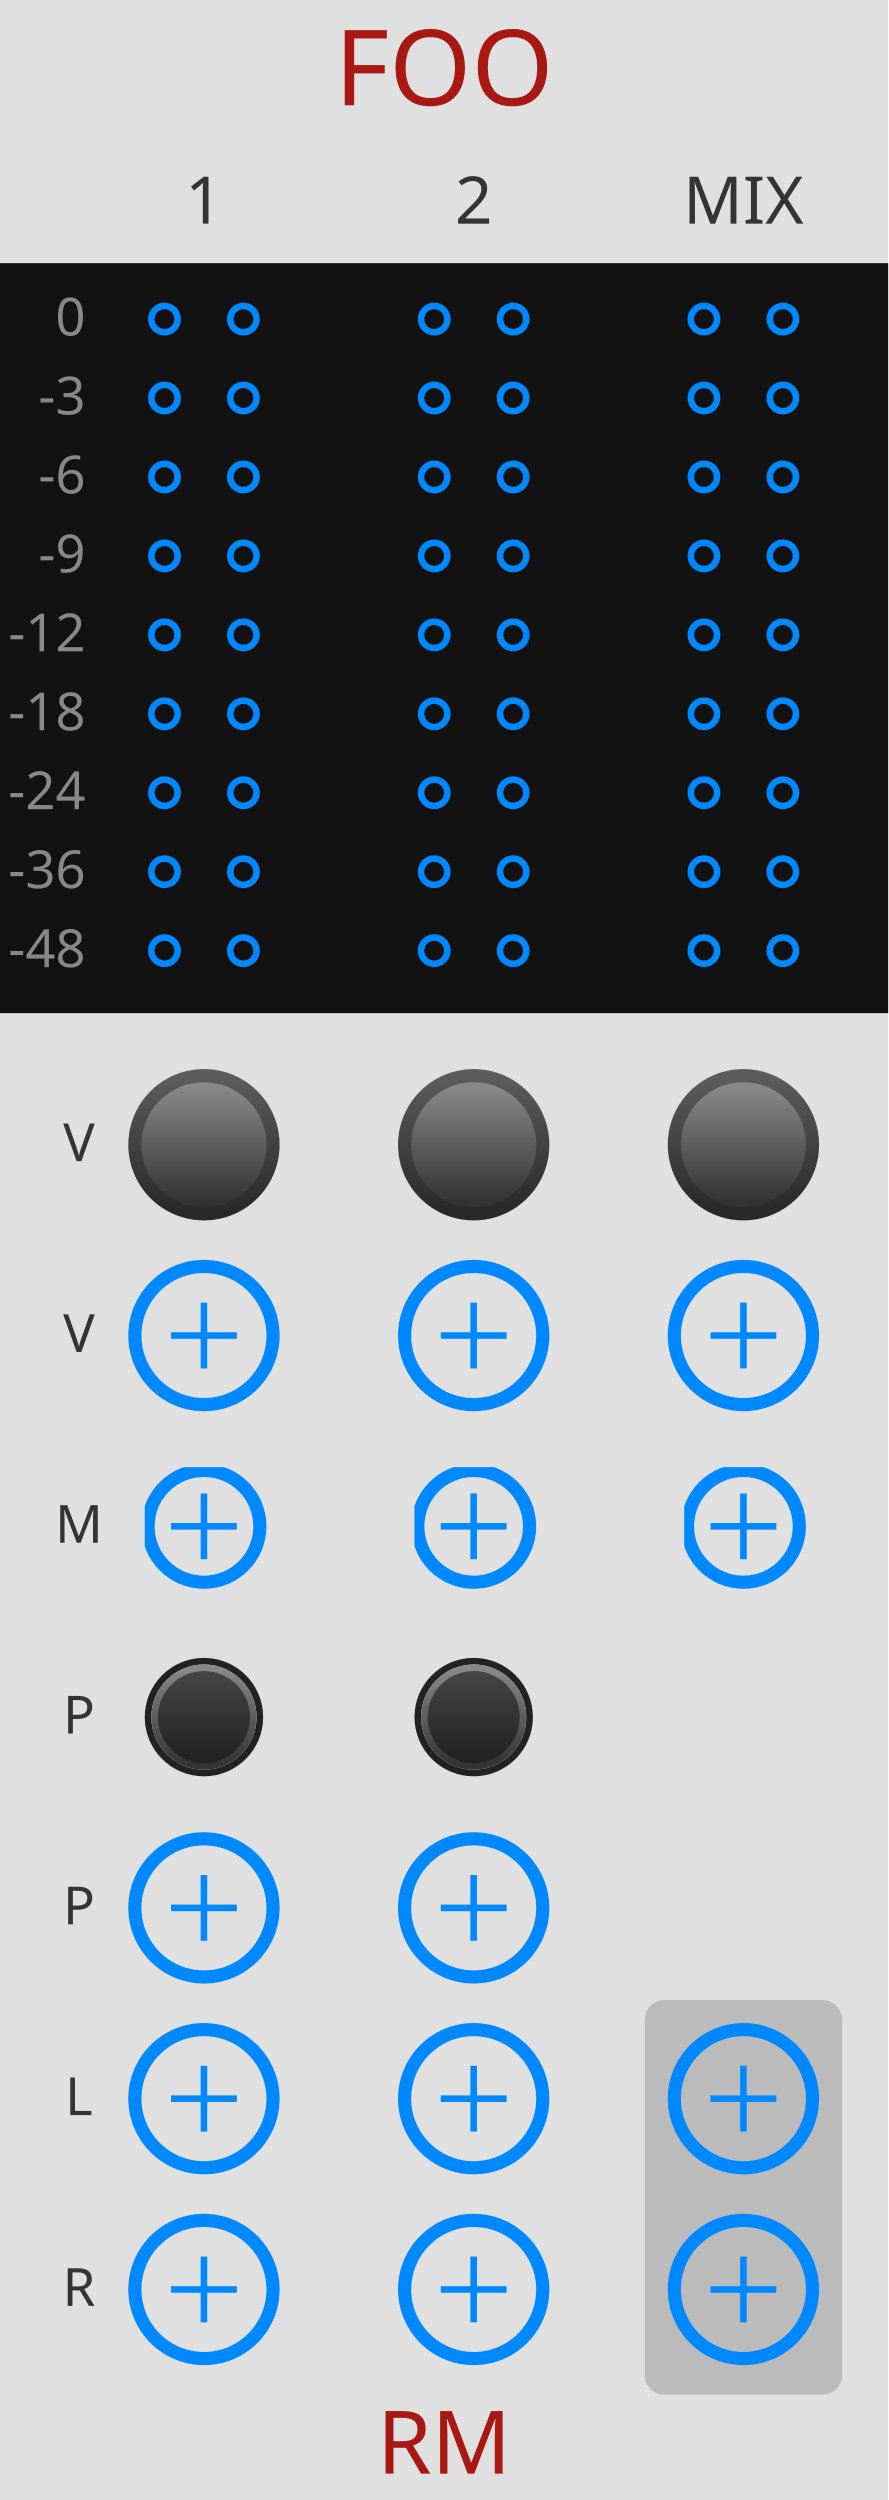
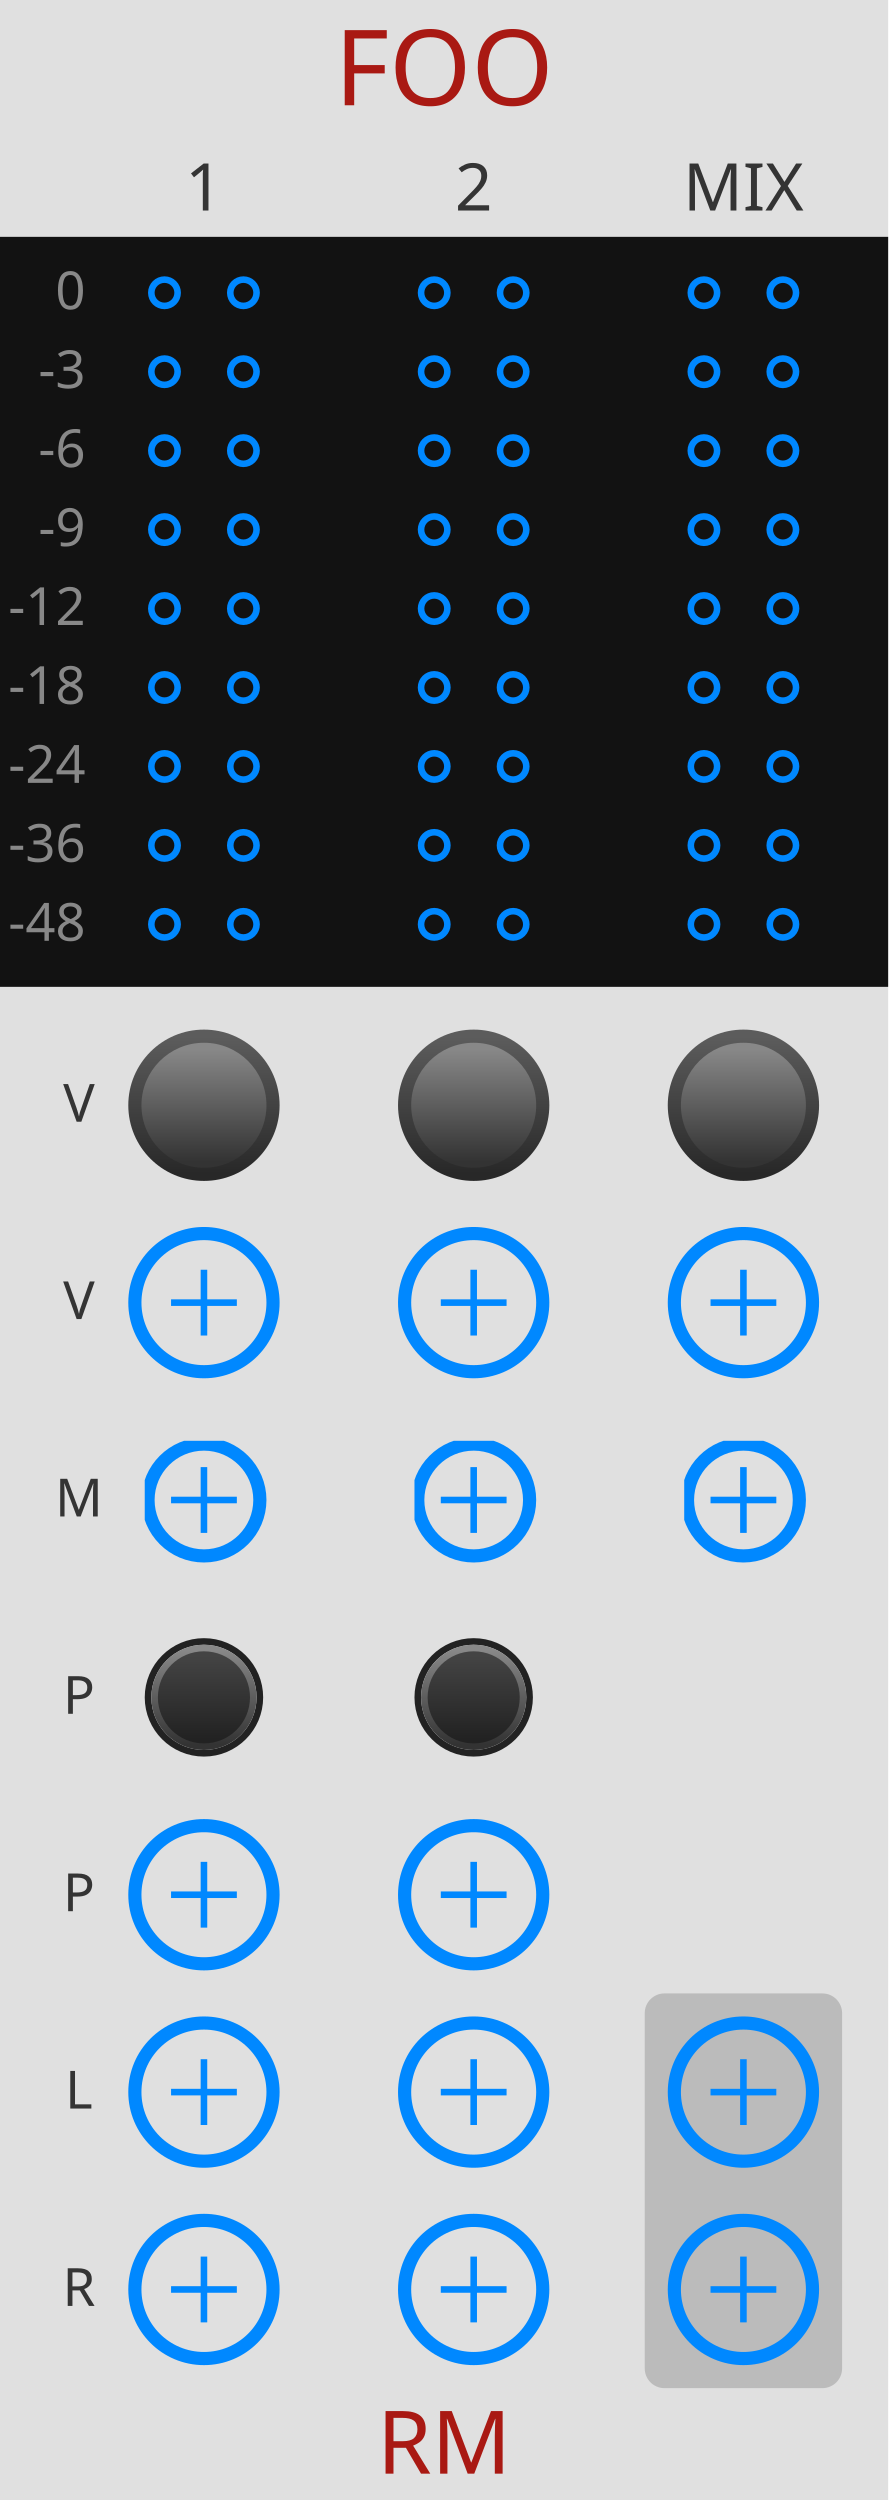
<svg xmlns="http://www.w3.org/2000/svg" xmlns:xlink="http://www.w3.org/1999/xlink" version="1.1" width="135" height="380" viewBox="0 0 135 380">
  <style>
    text.title {
      fill: #a91913;
      font-family: 'DIN Alternate';
      font-size: 12pt;
    }
    text.logo {
      fill: #a91913;
      font-family: 'DIN Alternate';
      font-size: 10pt;
    }
    text.big-label {
      fill: #343434;
      font-family: 'DIN Alternate';
      font-size: 7.5pt;
    }
    text.label {
      fill: #343434;
      font-family: 'DIN Alternate';
      font-size: 6pt;
    }
    text.led-label {
      fill: #888;
      font-family: 'DIN Alternate';
      font-size: 6pt;
    }
    .background {
      fill: #e0e0e0;
    }
    .output {
      fill: #bbbbbb;
    }
    polyline.icon {
      stroke: #343434;
      stroke-width: 1.2;
      fill: none;
    }
    polyline.connect {
      stroke: #343434;
      stroke-width: 1;
      fill: none;
    }

    .blueprint {
      stroke: #08f;
      fill: none;
    }
  </style>
  <defs>
    <linearGradient id="smallKnobMediumGradient">
      <stop offset="5%" stop-color="#888" />
      <stop offset="95%" stop-color="#333" />
    </linearGradient>
    <linearGradient id="smallKnobDarkGradient">
      <stop offset="5%" stop-color="#444" />
      <stop offset="95%" stop-color="#222" />
    </linearGradient>
    <linearGradient id="bigKnobDarkGradient">
      <stop offset="5%" stop-color="#5c5c5c" />
      <stop offset="95%" stop-color="#282828" />
    </linearGradient>
    <linearGradient id="bigKnobMediumGradient">
      <stop offset="5%" stop-color="#888" />
      <stop offset="95%" stop-color="#333" />
    </linearGradient>
    <symbol id="knob18">
      <g transform="translate(9 9)">
        <circle r="8.5" stroke="#222" fill="none" />
        <circle r="8" fill="url('#smallKnobMediumGradient')" transform="rotate(90)" />
        <circle r="7" fill="url('#smallKnobDarkGradient')" transform="rotate(90)" />
      </g>
    </symbol>
    <symbol id="knob24">
      <g transform="translate(12 12)">
        <circle r="11.5" fill="url('#bigKnobDarkGradient')" transform="rotate(90)" />
        <circle r="9.5" fill="url('#bigKnobMediumGradient')" transform="rotate(90)" />
      </g>
    </symbol>
    <symbol id="toggleButton">
      <g transform="translate(9 9)">
        <polyline points="-5,0 5,0" stroke-width="1" class="blueprint" />
        <polyline points="0,-5 0,5" stroke-width="1" class="blueprint" />
        <circle cx="0" cy="0" r="8.5" stroke-width="2" class="blueprint" />
      </g>
    </symbol>
    <symbol id="port">
      <g transform="translate(12 12)">
        <polyline points="-5,0 5,0" stroke-width="1" class="blueprint" />
        <polyline points="0,-5 0,5" stroke-width="1" class="blueprint" />
        <circle cx="0" cy="0" r="10.5" stroke-width="2" class="blueprint" />
      </g>
    </symbol>
    <symbol id="led-strip">
      <g transform="translate(5 2.5)">
        <circle cx="0" cy="0" r="2" stroke-width="1" class="blueprint" />
        <circle cx="0" cy="12" r="2" stroke-width="1" class="blueprint" />
        <circle cx="0" cy="24" r="2" stroke-width="1" class="blueprint" />
        <circle cx="0" cy="36" r="2" stroke-width="1" class="blueprint" />
        <circle cx="0" cy="48" r="2" stroke-width="1" class="blueprint" />
        <circle cx="0" cy="60" r="2" stroke-width="1" class="blueprint" />
        <circle cx="0" cy="72" r="2" stroke-width="1" class="blueprint" />
        <circle cx="0" cy="84" r="2" stroke-width="1" class="blueprint" />
        <circle cx="0" cy="96" r="2" stroke-width="1" class="blueprint" />
      </g>
    </symbol>
    <symbol id="led-strip-labels">
      <g transform="translate(8 2.5)">
        <text x="0" y="0" class="label" text-anchor="right">0</text>
        <text x="0" y="12" class="label" text-anchor="right">3</text>
        <text x="0" y="24" class="label" text-anchor="right">6</text>
        <text x="0" y="36" class="label" text-anchor="right">9</text>
        <text x="0" y="48" class="label" text-anchor="right">12</text>
        <text x="0" y="60" class="label" text-anchor="right">18</text>
        <text x="0" y="72" class="label" text-anchor="right">24</text>
        <text x="0" y="84" class="label" text-anchor="right">36</text>
        <text x="0" y="96" class="label" text-anchor="right">48</text>
      </g>
    </symbol>
  </defs>
  <rect class="background" width="100%" height="100%" />
  <text class="title" x="50%" y="16" text-anchor="middle">FOO</text>
  <text class="logo" x="50%" y="376" text-anchor="middle">RM</text>
-   <rect x="0" y="40" width="135" height="114" fill="#121212" />
-   <g transform="translate(31 40)">
+   <rect x="0" y="36" width="135" height="114" fill="#121212" />
+   <g transform="translate(31 36)">
    <g transform="translate(-18 11)">
      <text x="0" y="0" class="led-label" text-anchor="end">0</text>
      <text x="0" y="12" class="led-label" text-anchor="end">-3</text>
      <text x="0" y="24" class="led-label" text-anchor="end">-6</text>
      <text x="0" y="36" class="led-label" text-anchor="end">-9</text>
      <text x="0" y="48" class="led-label" text-anchor="end">-12</text>
      <text x="0" y="60" class="led-label" text-anchor="end">-18</text>
      <text x="0" y="72" class="led-label" text-anchor="end">-24</text>
      <text x="0" y="84" class="led-label" text-anchor="end">-36</text>
      <text x="0" y="96" class="led-label" text-anchor="end">-48</text>
    </g>
  </g>
  <g transform="translate(12 0)">
-     <g transform="translate(0 174)">
+     <g transform="translate(0 168)">
      <text x="0" y="2.5" class="label" text-anchor="middle">V</text>
    </g>
-     <g transform="translate(0 203)">
+     <g transform="translate(0 198)">
      <text x="0" y="2.5" class="label" text-anchor="middle">V</text>
    </g>
-     <g transform="translate(0 232)">
+     <g transform="translate(0 228)">
      <text x="0" y="2.5" class="label" text-anchor="middle">M</text>
    </g>
-     <g transform="translate(0 261)">
+     <g transform="translate(0 258)">
      <text x="0" y="2.5" class="label" text-anchor="middle">P</text>
    </g>
-     <g transform="translate(0 290)">
+     <g transform="translate(0 288)">
      <text x="0" y="2.5" class="label" text-anchor="middle">P</text>
    </g>
-     <g transform="translate(0 319)">
+     <g transform="translate(0 318)">
      <text x="0" y="2.5" class="label" text-anchor="middle">L</text>
    </g>
    <g transform="translate(0 348)">
      <text x="0" y="2.5" class="label" text-anchor="middle">R</text>
    </g>
  </g>
-   <g transform="translate(31 34)">
+   <g transform="translate(31 32)">
    <text x="0" y="0" class="big-label" text-anchor="middle">1</text>
  </g>
-   <g transform="translate(31 40)">
+   <g transform="translate(31 36)">
    <g transform="translate(-6 6)">
      <use xlink:href="#led-strip" transform="translate(-5 0)" />
    </g>
    <g transform="translate(6 6)">
      <use xlink:href="#led-strip" transform="translate(-5 0)" />
    </g>
  </g>
-   <g transform="translate(31 174)">
+   <g transform="translate(31 168)">
    <use xlink:href="#knob24" transform="translate(-12 -12)" />
  </g>
-   <g transform="translate(31 203)">
-     <use xlink:href="#port" transform="translate(-12 -12)" />
-   </g>
-   <g transform="translate(31 232)">
+   <g transform="translate(31 198)">
+     <use xlink:href="#port" transform="translate(-12 -12)" />
+   </g>
+   <g transform="translate(31 228)">
    <use xlink:href="#toggleButton" transform="translate(-9 -9)" />
  </g>
-   <g transform="translate(31 261)">
+   <g transform="translate(31 258)">
    <use xlink:href="#knob18" transform="translate(-9 -9)" />
  </g>
-   <g transform="translate(31 290)">
-     <use xlink:href="#port" transform="translate(-12 -12)" />
-   </g>
-   <g transform="translate(31 319)">
+   <g transform="translate(31 288)">
+     <use xlink:href="#port" transform="translate(-12 -12)" />
+   </g>
+   <g transform="translate(31 318)">
    <use xlink:href="#port" transform="translate(-12 -12)" />
  </g>
  <g transform="translate(31 348)">
    <use xlink:href="#port" transform="translate(-12 -12)" />
  </g>
-   <g transform="translate(72 34)">
+   <g transform="translate(72 32)">
    <text x="0" y="0" class="big-label" text-anchor="middle">2</text>
  </g>
-   <g transform="translate(72 40)">
+   <g transform="translate(72 36)">
    <g transform="translate(-6 6)">
      <use xlink:href="#led-strip" transform="translate(-5 0)" />
    </g>
    <g transform="translate(6 6)">
      <use xlink:href="#led-strip" transform="translate(-5 0)" />
    </g>
  </g>
-   <g transform="translate(72 174)">
+   <g transform="translate(72 168)">
    <use xlink:href="#knob24" transform="translate(-12 -12)" />
  </g>
-   <g transform="translate(72 203)">
-     <use xlink:href="#port" transform="translate(-12 -12)" />
-   </g>
-   <g transform="translate(72 232)">
+   <g transform="translate(72 198)">
+     <use xlink:href="#port" transform="translate(-12 -12)" />
+   </g>
+   <g transform="translate(72 228)">
    <use xlink:href="#toggleButton" transform="translate(-9 -9)" />
  </g>
-   <g transform="translate(72 261)">
+   <g transform="translate(72 258)">
    <use xlink:href="#knob18" transform="translate(-9 -9)" />
  </g>
-   <g transform="translate(72 290)">
-     <use xlink:href="#port" transform="translate(-12 -12)" />
-   </g>
-   <g transform="translate(72 319)">
+   <g transform="translate(72 288)">
+     <use xlink:href="#port" transform="translate(-12 -12)" />
+   </g>
+   <g transform="translate(72 318)">
    <use xlink:href="#port" transform="translate(-12 -12)" />
  </g>
  <g transform="translate(72 348)">
    <use xlink:href="#port" transform="translate(-12 -12)" />
  </g>
-   <g transform="translate(113 34)">
+   <g transform="translate(113 32)">
    <text x="0" y="0" class="big-label" text-anchor="middle">MIX</text>
  </g>
-   <g transform="translate(113 40)">
+   <g transform="translate(113 36)">
    <g transform="translate(-6 6)">
      <use xlink:href="#led-strip" transform="translate(-5 0)" />
    </g>
    <g transform="translate(6 6)">
      <use xlink:href="#led-strip" transform="translate(-5 0)" />
    </g>
  </g>
-   <g transform="translate(113 174)">
+   <g transform="translate(113 168)">
    <use xlink:href="#knob24" transform="translate(-12 -12)" />
  </g>
-   <g transform="translate(113 203)">
-     <use xlink:href="#port" transform="translate(-12 -12)" />
-   </g>
-   <g transform="translate(113 232)">
+   <g transform="translate(113 198)">
+     <use xlink:href="#port" transform="translate(-12 -12)" />
+   </g>
+   <g transform="translate(113 228)">
    <use xlink:href="#toggleButton" transform="translate(-9 -9)" />
  </g>
-   <g transform="translate(113 319)">
+   <g transform="translate(113 318)">
    <rect x="-15" y="-15" width="30" height="60" rx="3" class="output" />
    <use xlink:href="#port" transform="translate(-12 -12)" />
  </g>
  <g transform="translate(113 348)">
    <use xlink:href="#port" transform="translate(-12 -12)" />
  </g>
</svg>
